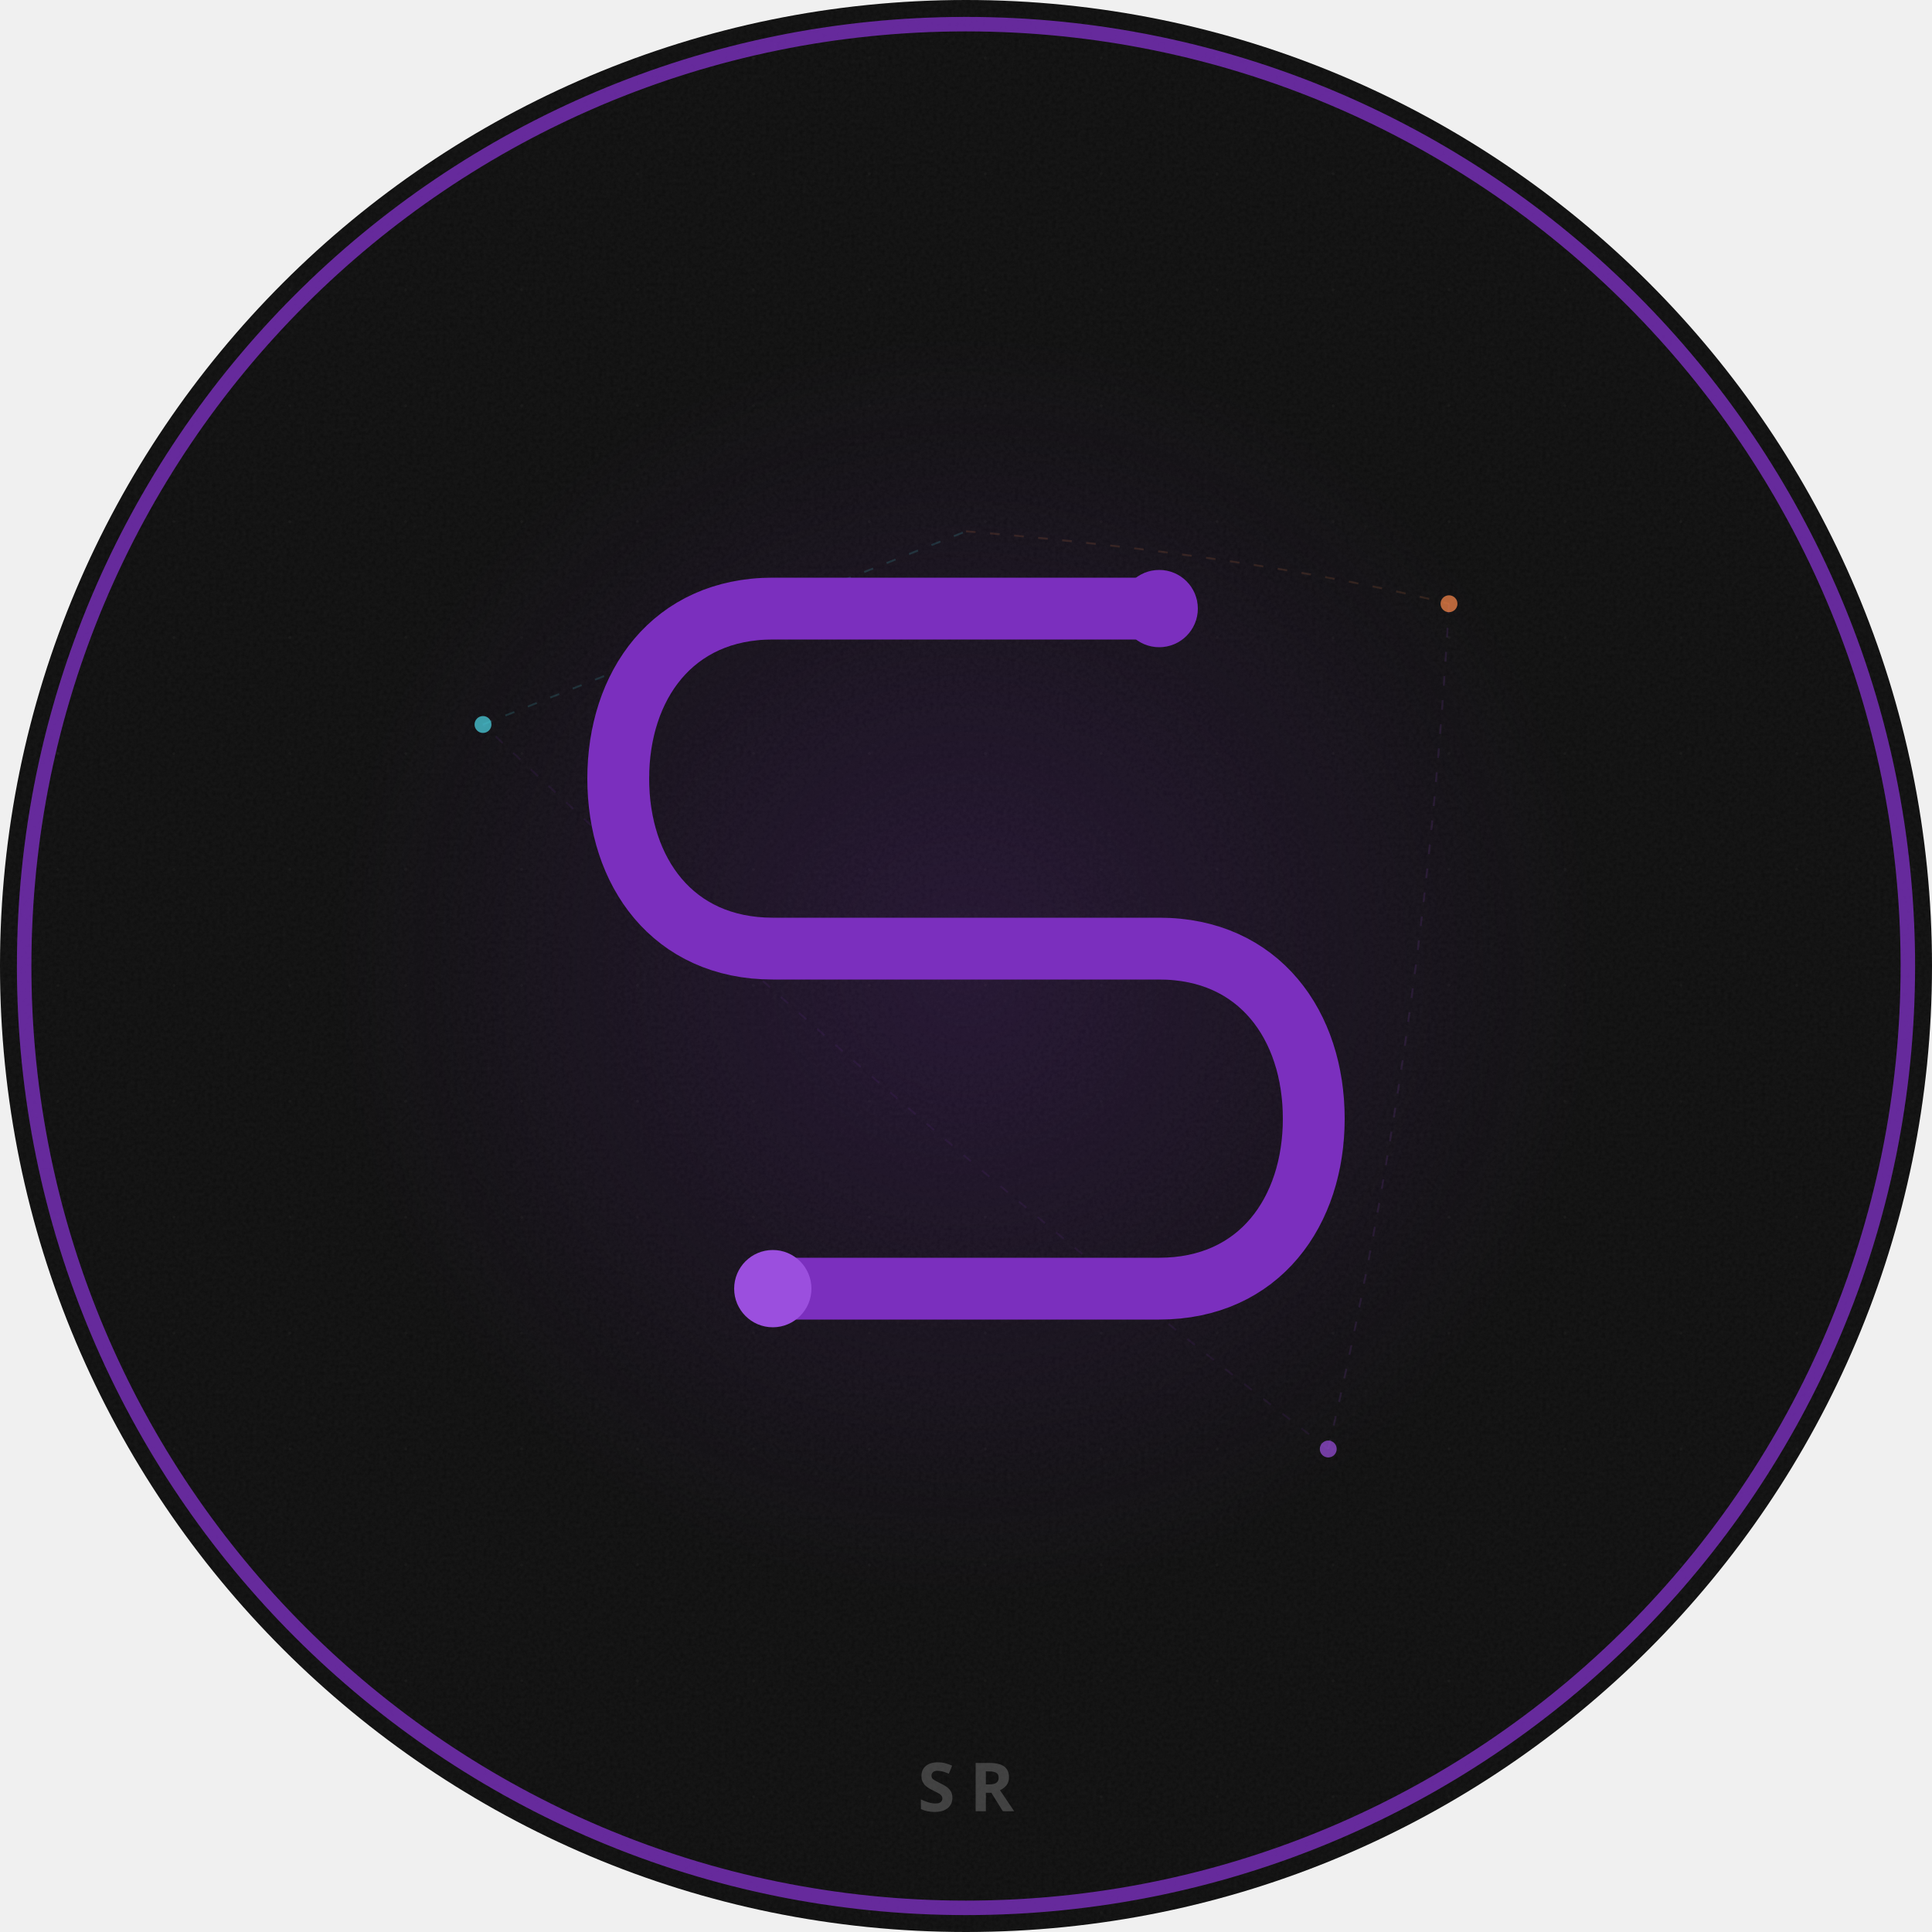
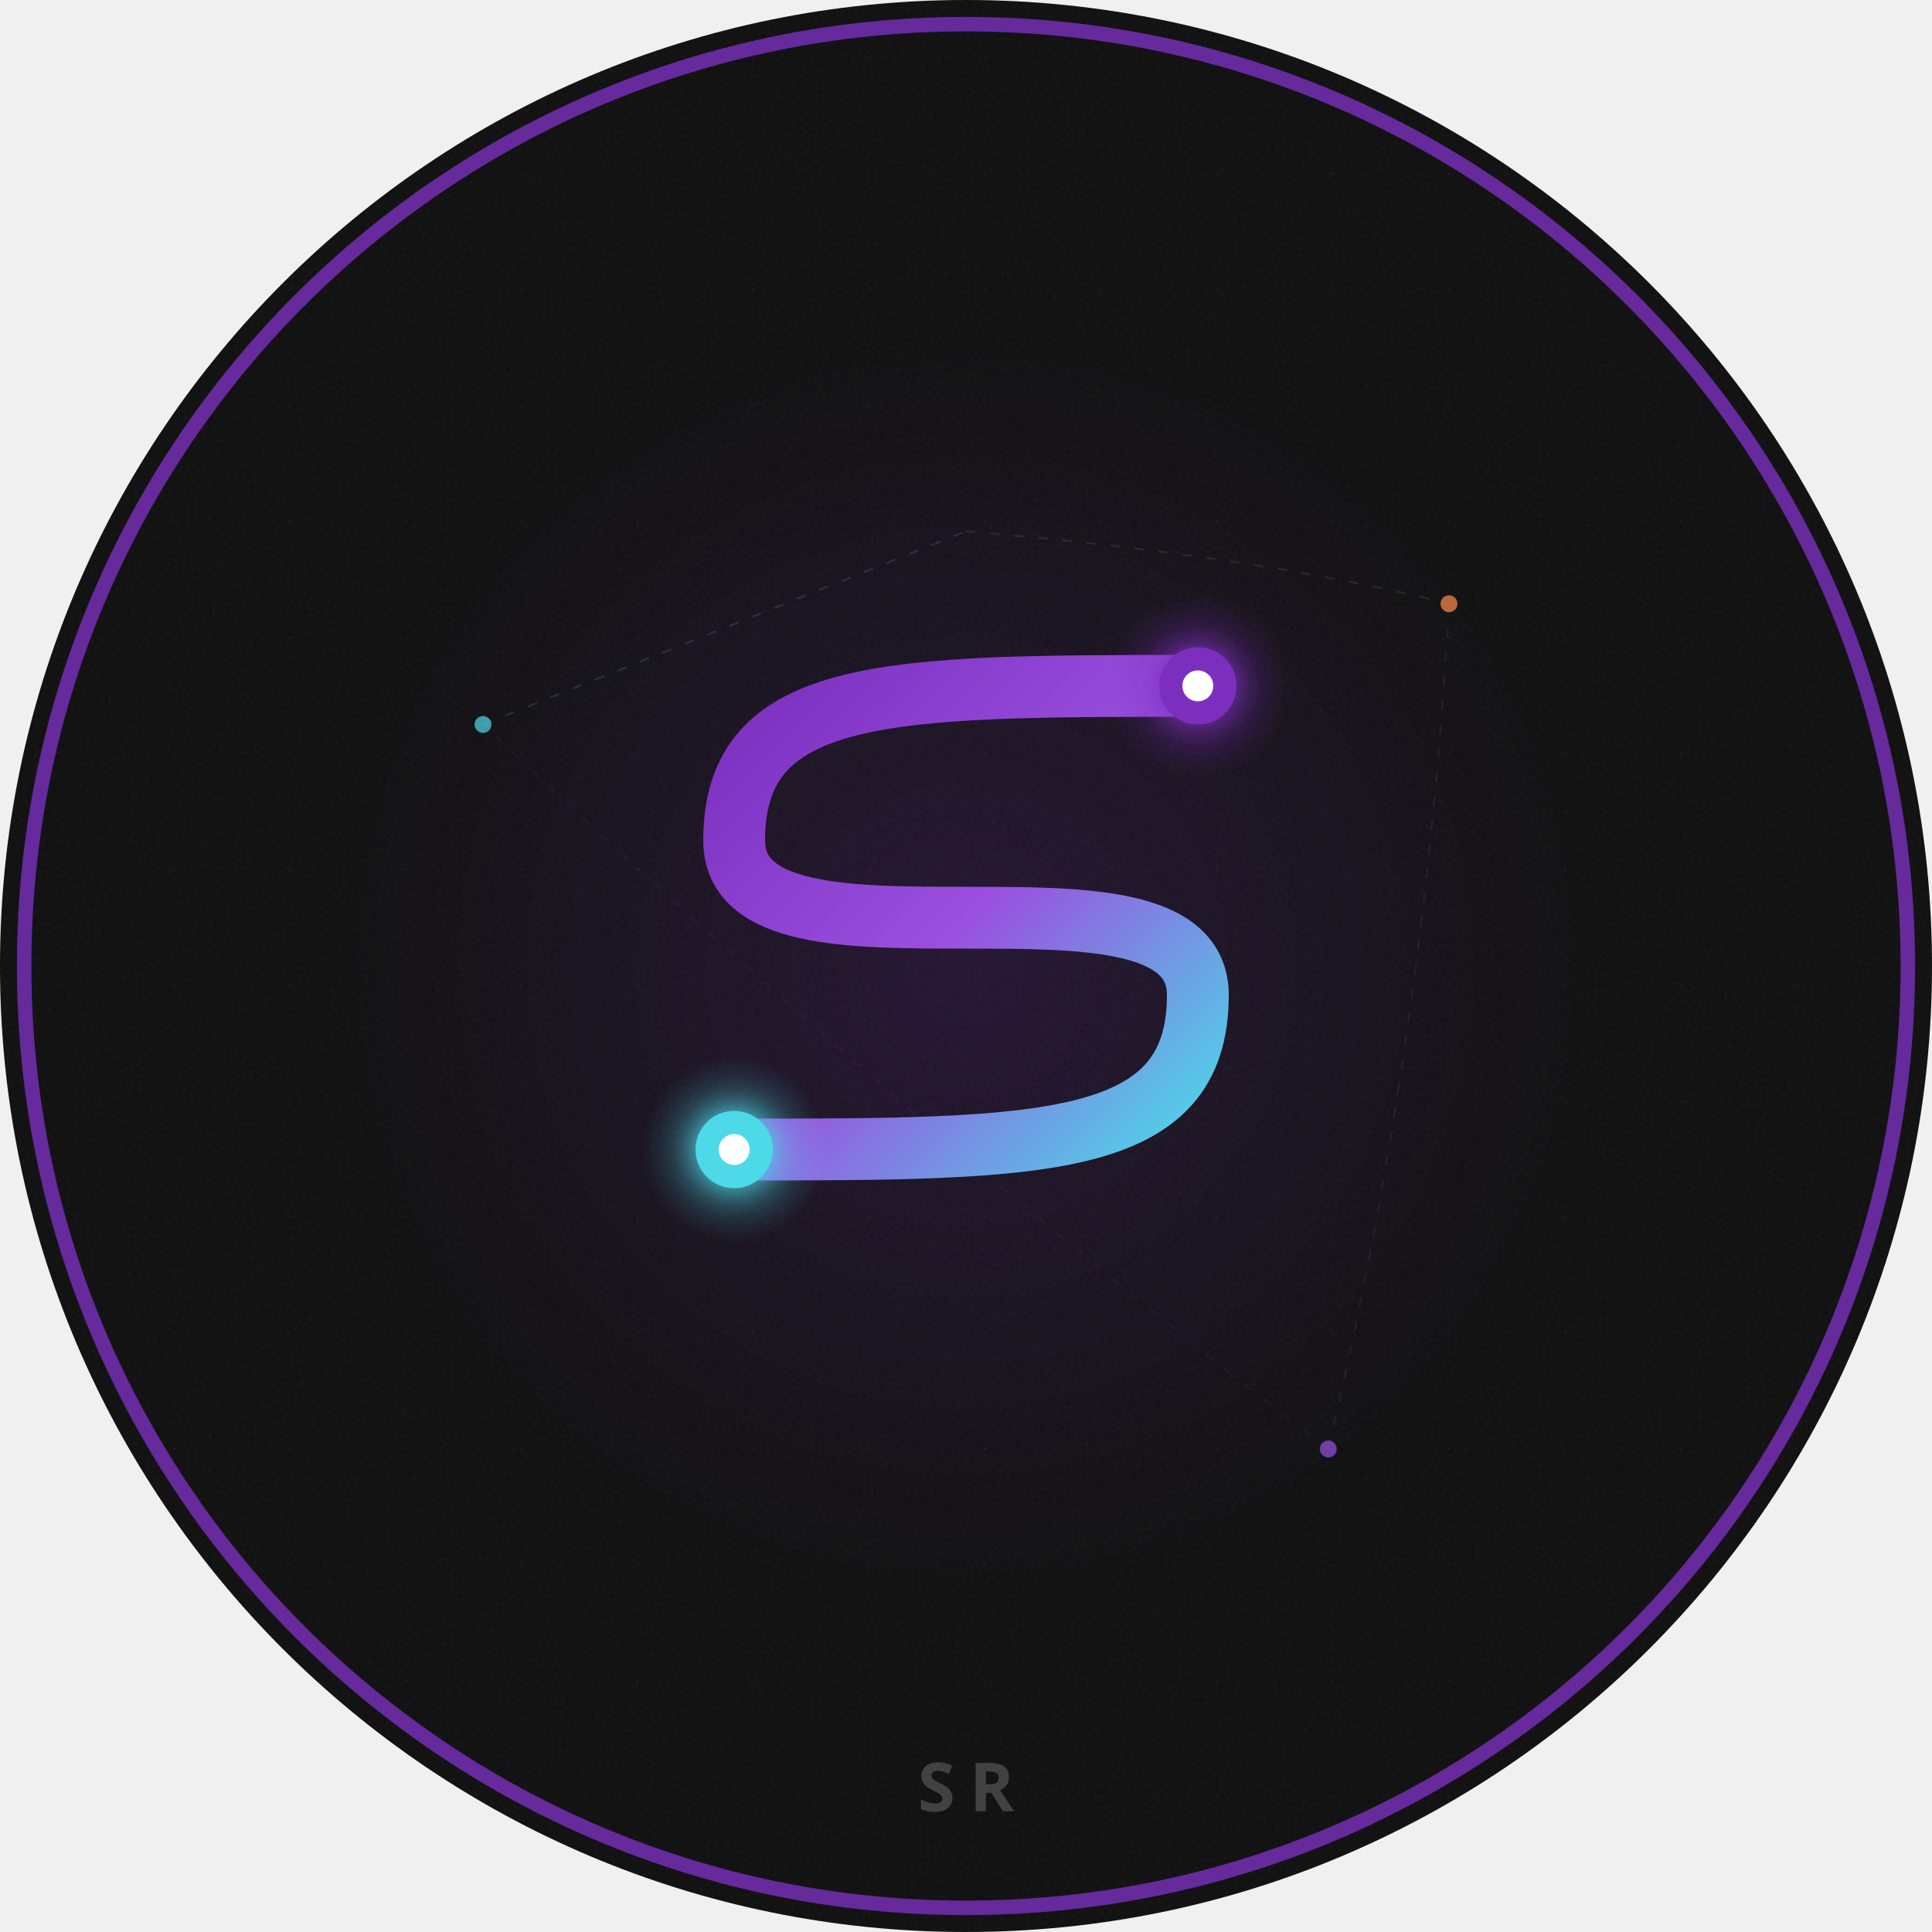
<svg xmlns="http://www.w3.org/2000/svg" viewBox="0 0 800 800" width="800" height="800" role="img" aria-label="Sameer Rijhsinghani Profile Picture">
  <defs>
    <filter id="grain">
      <feTurbulence type="fractalNoise" baseFrequency="0.65" numOctaves="4" stitchTiles="stitch" />
      <feColorMatrix type="saturate" values="0" />
    </filter>
    <pattern id="gridDots" width="48" height="48" patternUnits="userSpaceOnUse">
      <circle cx="24" cy="24" r="0.6" fill="#A8A29E" opacity="0.05" />
    </pattern>
    <radialGradient id="sGlow" cx="50%" cy="50%" r="50%">
      <stop offset="0%" stop-color="#7B2FBE" stop-opacity="0.20" />
      <stop offset="100%" stop-color="#7B2FBE" stop-opacity="0" />
    </radialGradient>
    <clipPath id="circleClip">
      <circle cx="400" cy="400" r="400" />
    </clipPath>
  </defs>
  <g clip-path="url(#circleClip)">
    <circle cx="400" cy="400" r="400" fill="#0E0E0E" />
    <rect width="800" height="800" filter="url(#grain)" opacity="0.06" />
    <rect width="800" height="800" fill="url(#gridDots)" />
    <ellipse cx="400" cy="400" rx="260" ry="260" fill="url(#sGlow)" />
    <g opacity="0.5">
      <path d="M 200 300 Q 300 260 400 220" stroke="#4DD9E8" stroke-width="0.8" fill="none" opacity="0.3" stroke-dasharray="4 6" />
      <path d="M 400 220 Q 520 230 600 250" stroke="#FF8A4C" stroke-width="0.8" fill="none" opacity="0.25" stroke-dasharray="4 6" />
      <path d="M 600 250 Q 590 430 550 600" stroke="#9B4FDE" stroke-width="0.8" fill="none" opacity="0.25" stroke-dasharray="4 6" />
      <path d="M 550 600 Q 380 470 200 300" stroke="#7B2FBE" stroke-width="0.8" fill="none" opacity="0.2" stroke-dasharray="4 6" />
    </g>
    <circle cx="200" cy="300" r="3.5" fill="#4DD9E8" opacity="0.7" />
    <circle cx="600" cy="250" r="3.5" fill="#FF8A4C" opacity="0.7" />
    <circle cx="550" cy="600" r="3.5" fill="#9B4FDE" opacity="0.7" />
+     <defs>
+       <linearGradient id="pp-flowGrad" x1="0%" y1="0%" x2="100%" y2="100%">
+         <stop offset="0%" stop-color="#7B2FBE" />
+         <stop offset="50%" stop-color="#9B4FDE" />
+         <stop offset="100%" stop-color="#4DD9E8" />
+       </linearGradient>
+       <radialGradient id="pp-inputHalo" cx="50%" cy="50%" r="50%">
+         <stop offset="0%" stop-color="#7B2FBE" stop-opacity="0.5" />
+         <stop offset="100%" stop-color="#7B2FBE" stop-opacity="0" />
+       </radialGradient>
+       <radialGradient id="pp-outputHalo" cx="50%" cy="50%" r="50%">
+         <stop offset="0%" stop-color="#4DD9E8" stop-opacity="0.5" />
+         <stop offset="100%" stop-color="#4DD9E8" stop-opacity="0" />
+       </radialGradient>
+       <filter id="pp-nodeGlow" x="-100%" y="-100%" width="300%" height="300%">
+         <feGaussianBlur stdDeviation="2" result="blur" />
+         <feMerge>
+           <feMergeNode in="blur" />
+           <feMergeNode in="SourceGraphic" />
+         </feMerge>
+       </filter>
+     </defs>
    <g transform="translate(240, 220) scale(3.2)">
-       <path d="M 75 10 L 25 10 C 12 10 5 20 5 32 C 5 44 12 54 25 54 L 75 54 C 88 54 95 64 95 76 C 95 88 88 98 75 98 L 25 98" stroke="#7B2FBE" stroke-width="8" stroke-linecap="round" fill="none" />
-       <circle cx="75" cy="10" r="5" fill="#7B2FBE" />
-       <circle cx="25" cy="98" r="5" fill="#9B4FDE" />
+       <path d="M 80 20 C 40 20, 20 20, 20 40 C 20 60, 80 40, 80 60 C 80 80, 60 80, 20 80" stroke="url(#pp-flowGrad)" stroke-width="8" stroke-linecap="round" fill="none" />
+       <circle cx="80" cy="20" r="12" fill="url(#pp-inputHalo)" />
+       <circle cx="20" cy="80" r="12" fill="url(#pp-outputHalo)" />
+       <circle cx="80" cy="20" r="5" fill="#7B2FBE" filter="url(#pp-nodeGlow)" />
+       <circle cx="80" cy="20" r="2" fill="#FFFFFF" />
+       <circle cx="20" cy="80" r="5" fill="#4DD9E8" filter="url(#pp-nodeGlow)" />
+       <circle cx="20" cy="80" r="2" fill="#FFFFFF" />
    </g>
-     <text x="400" y="750" font-family="'Outfit', system-ui, sans-serif" font-size="28" font-weight="700" letter-spacing="6" fill="#888888" text-anchor="middle" opacity="0.4">SR</text>
+     <text x="400" y="750" font-family="'Roc Grotesk', 'Outfit', sans-serif" font-size="28" font-weight="700" letter-spacing="6" fill="#888888" text-anchor="middle" opacity="0.4">SR</text>
  </g>
  <circle cx="400" cy="400" r="390" fill="none" stroke="#7B2FBE" stroke-width="6" opacity="0.8" />
</svg>
